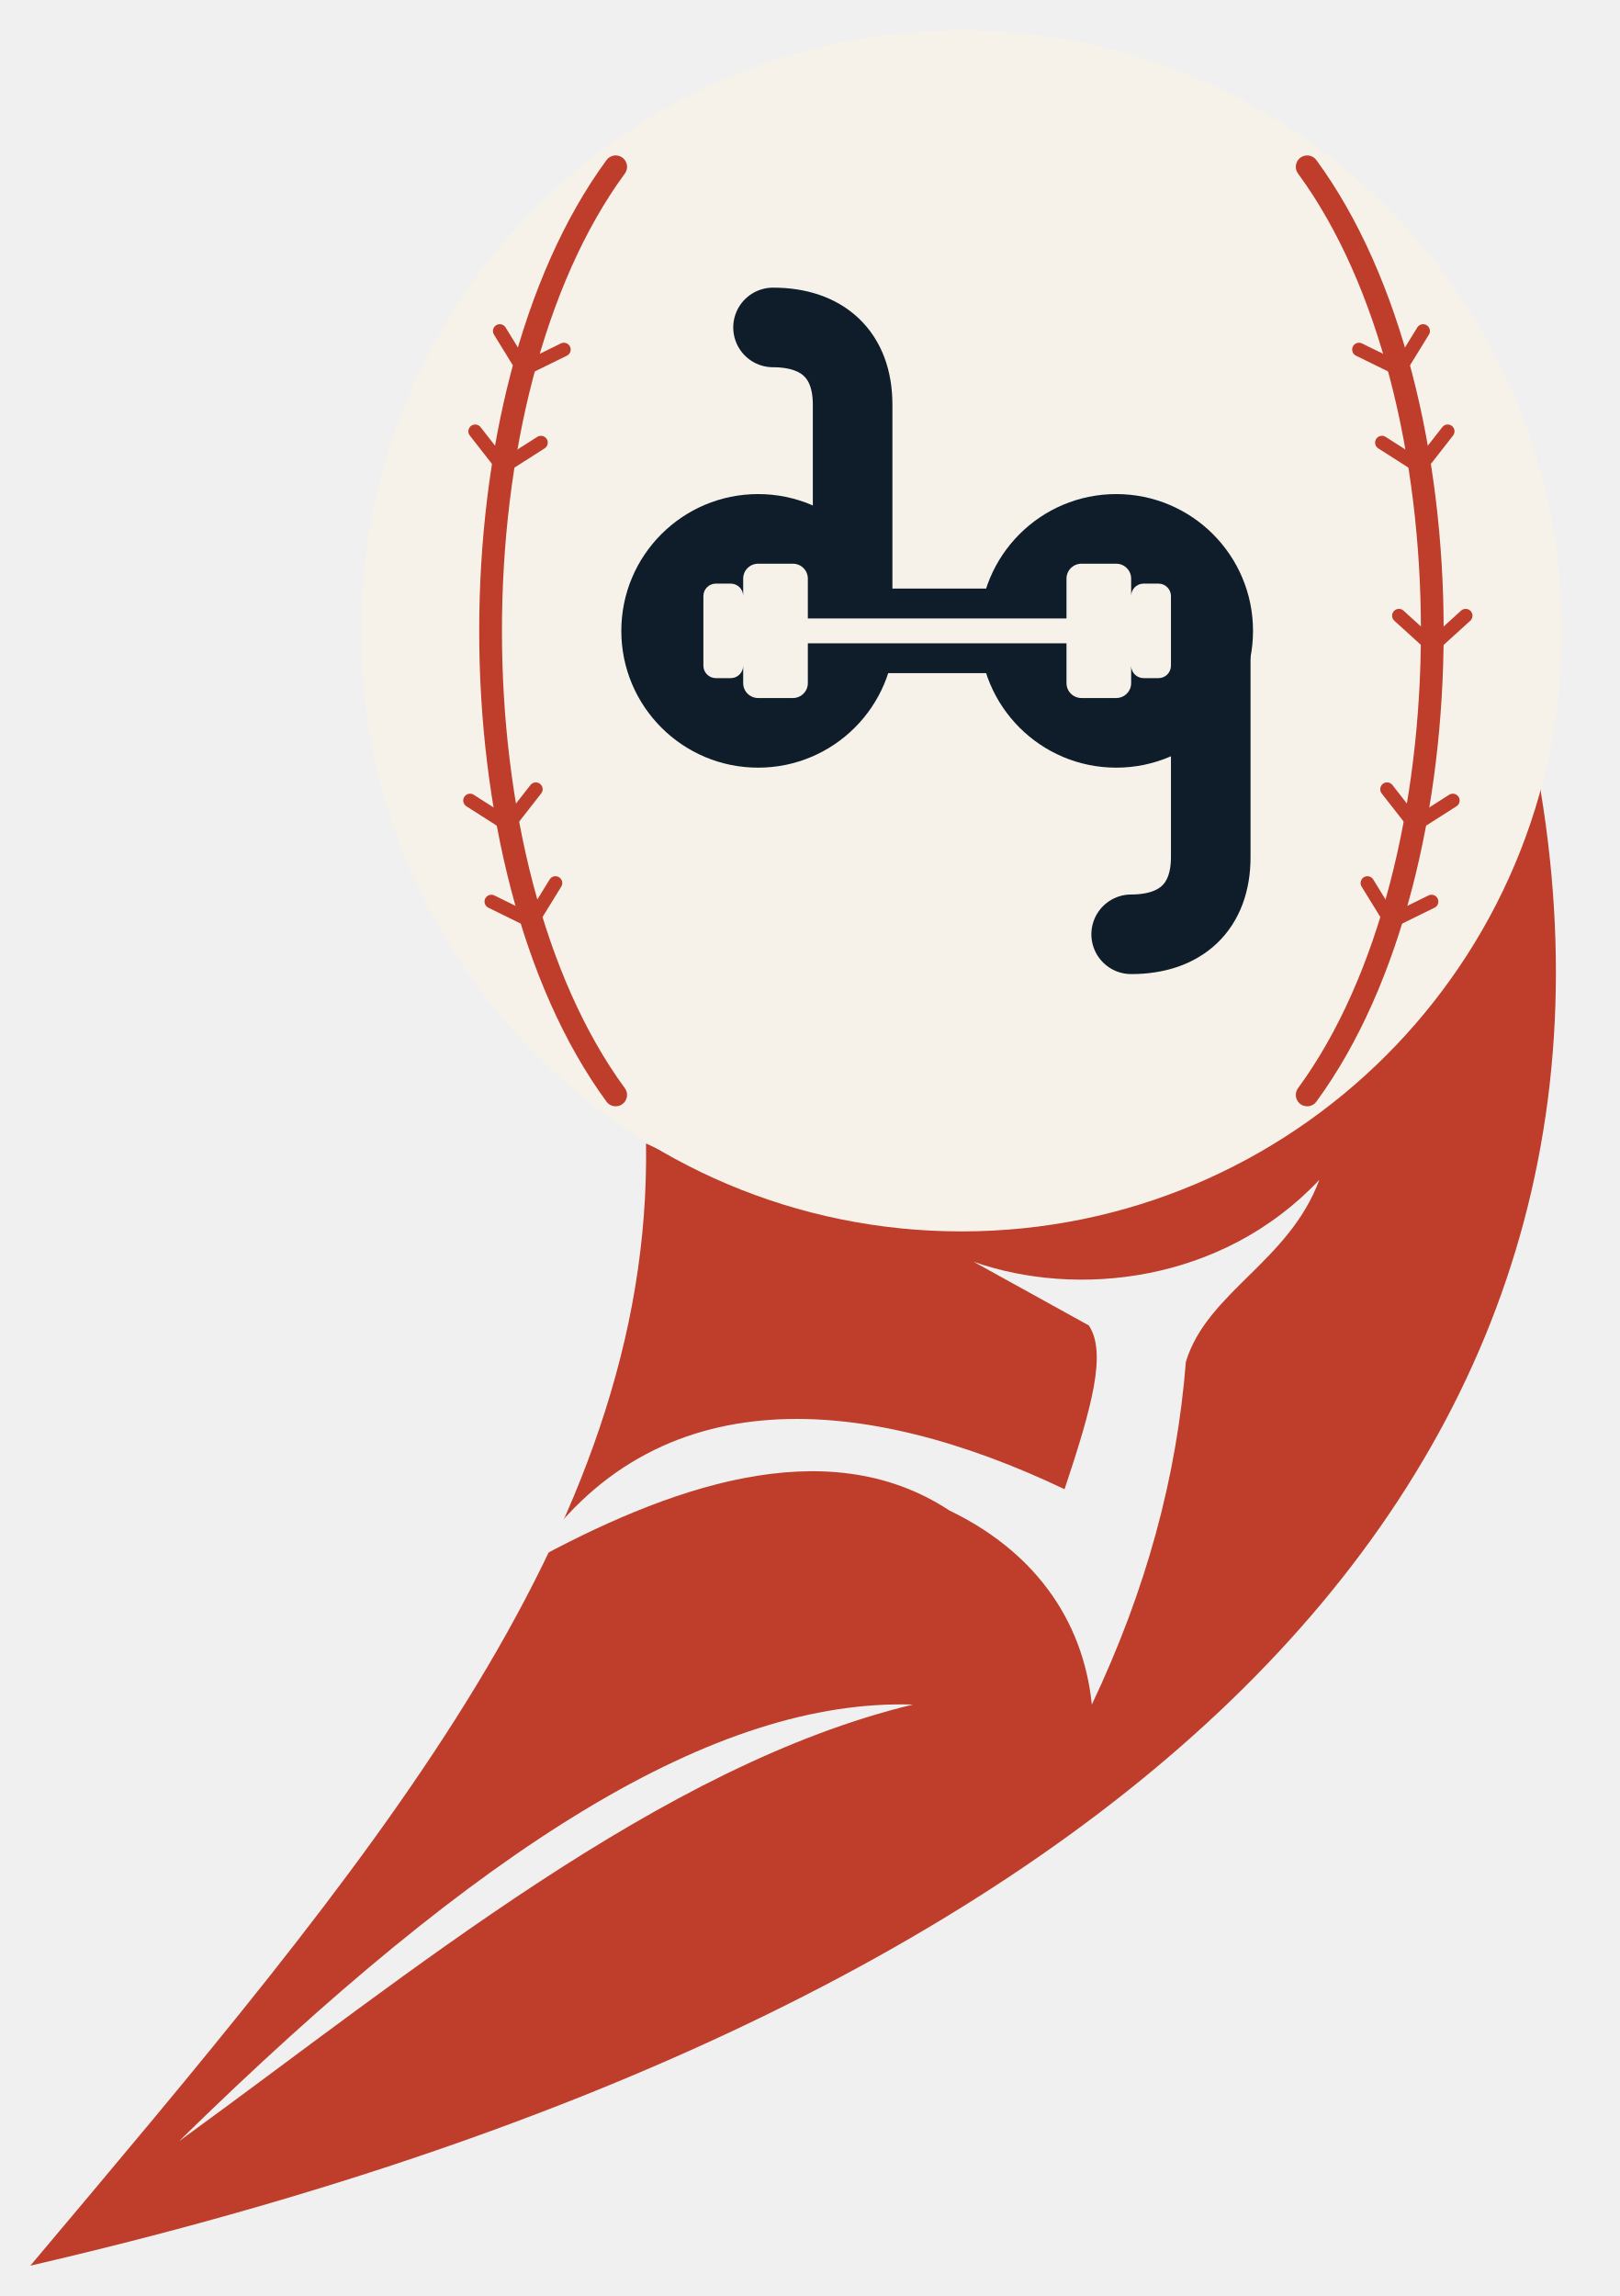
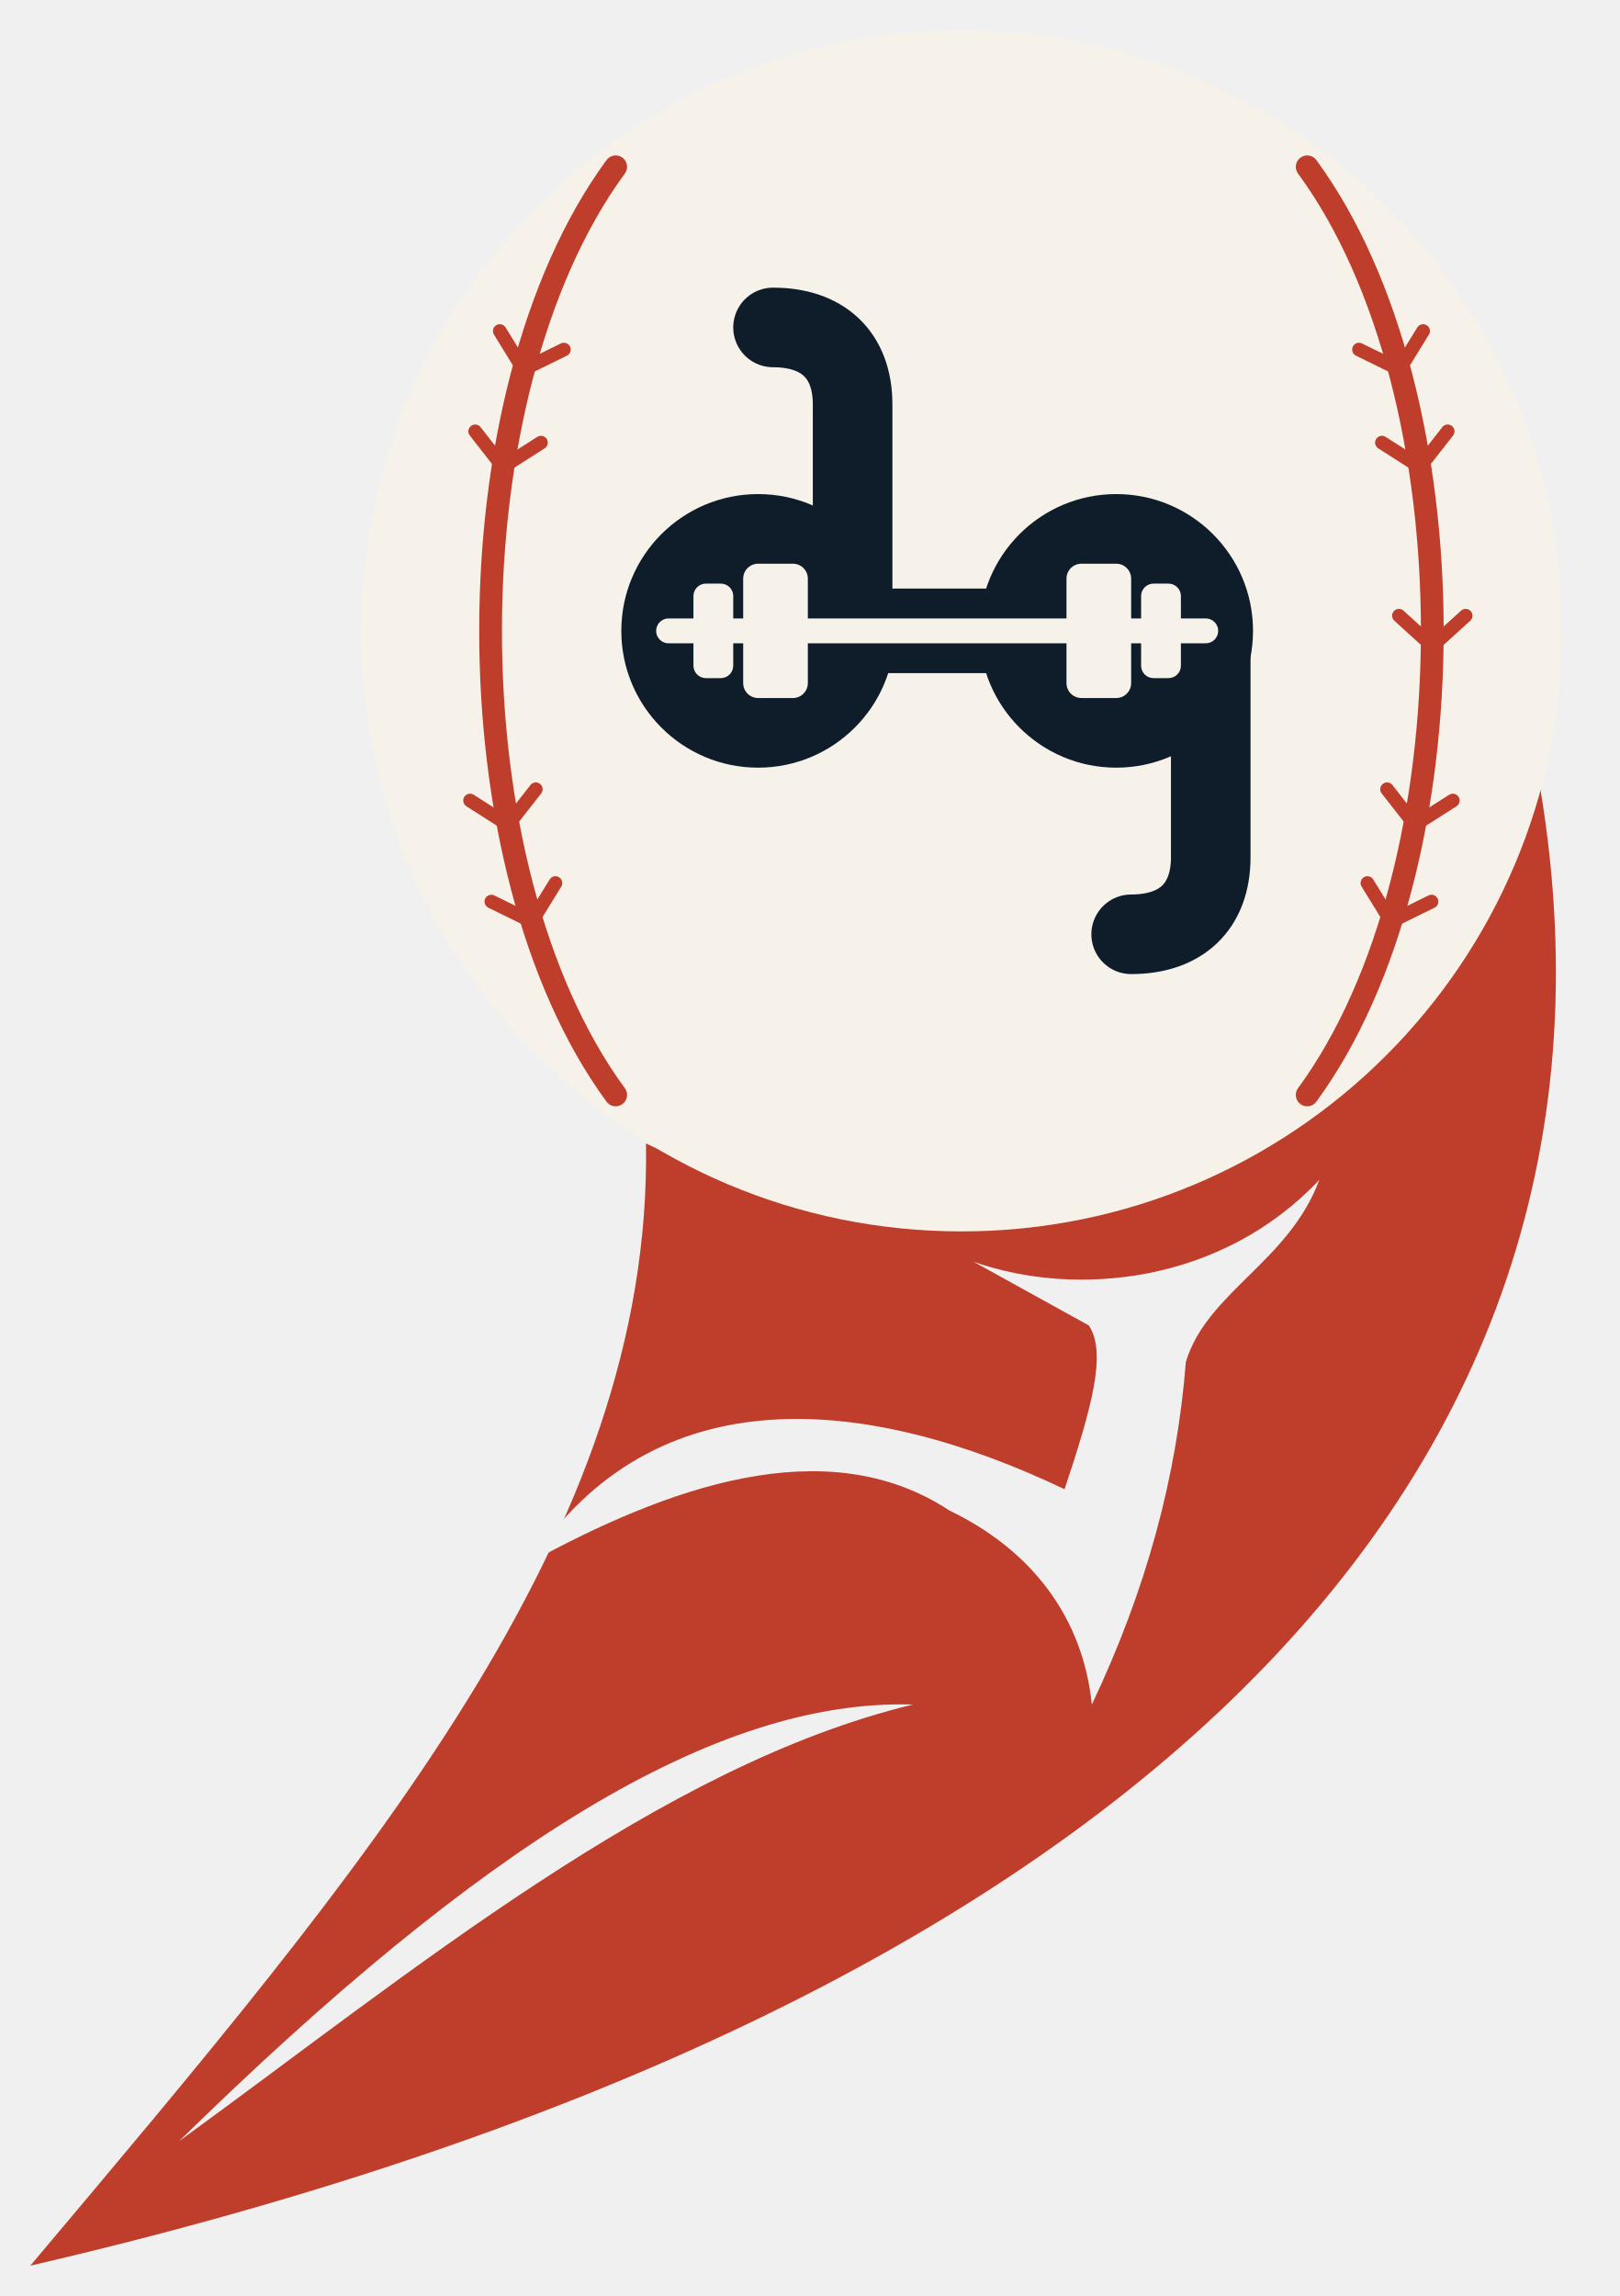
<svg xmlns="http://www.w3.org/2000/svg" viewBox="276 151 534 757" role="img" aria-label="The Glenn Standard logo">
  <defs>
    <mask id="tail-cut" maskUnits="userSpaceOnUse" x="0" y="0" width="1024" height="1024">
      <rect width="1024" height="1024" fill="white" />
      <g fill="black">
        <path d="M597 567 C631 579 679 574 711 540 C701 567 674 577 667 600 C664 638 654 675 636 713 C633 684 616 662 589 649 C548 622 495 642 451 666 C492 604 562 611 627 642 C636 615 641 597 635 588 C619 574 597 567 Z" />
        <path d="M335 857 C435 759 512 711 577 713 C494 733 412 801 335 857 Z" />
      </g>
    </mask>
  </defs>
  <path d="M783 406 C826 646 636 817 286 898 C397 766 491 657 489 528 C588 576 731 539 783 406 Z" fill="#BE3E2B" mask="url(#tail-cut)" />
  <circle cx="593" cy="359" r="198" fill="#F6F2EA" />
  <g fill="none" stroke="#BE3E2B" stroke-width="7.5" stroke-linecap="round">
    <path d="M479 206 C424 281 424 437 479 512" />
    <path d="M707 206 C762 281 762 437 707 512" />
  </g>
  <g fill="none" stroke="#BE3E2B" stroke-width="4.5" stroke-linecap="round" stroke-linejoin="round">
    <path d="M440.782 260.142 L448.572 272.803 L461.917 266.252 M432.674 293.211 L441.824 304.928 L454.357 296.933 M430.983 414.933 L443.516 422.928 L452.666 411.211 M438.005 448.252 L451.349 454.803 L459.140 442.142" />
    <path d="M745.218 260.142 L737.428 272.803 L724.083 266.252 M753.326 293.211 L744.176 304.928 L731.643 296.933 M759.250 354.000 L748.250 364.000 L737.250 354.000 M755.017 414.933 L742.484 422.928 L733.334 411.211 M747.995 448.252 L734.651 454.803 L726.860 442.142" />
  </g>
  <g transform="translate(585 359) scale(.82) translate(-593 -349)">
    <defs>
      <mask id="barbell-cut" maskUnits="userSpaceOnUse" x="400" y="180" width="380" height="360">
        <rect x="400" y="180" width="380" height="360" fill="white" />
        <g fill="black">
-           <path d="M521 322 H535 A6 6 0 0 1 541 328 V344 H645 V328 A6 6 0 0 1 651 322 H665 A6 6 0 0 1 671 328 V335 A5 5 0 0 1 676 330 H682 A5 5 0 0 1 687 335 V363 A5 5 0 0 1 682 368 H676 A5 5 0 0 1 671 363 V370 A6 6 0 0 1 665 376 H651 A6 6 0 0 1 645 370 V354 H541 V370 A6 6 0 0 1 535 376 H521 A6 6 0 0 1 515 370 V363 A5 5 0 0 1 510 368 H504 A5 5 0 0 1 499 363 V335 A5 5 0 0 1 504 330 H510 A5 5 0 0 1 515 335 V328 A6 6 0 0 1 521 322 Z" />
+           <rect x="480" y="344" width="226" height="10" rx="5" />
+           <rect x="515" y="322" width="26" height="54" rx="6" />
+           <rect x="645" y="322" width="26" height="54" rx="6" />
+           <rect x="495" y="330" width="16" height="38" rx="5" />
+           <rect x="675" y="330" width="16" height="38" rx="5" />
        </g>
      </mask>
    </defs>
    <g mask="url(#barbell-cut)">
      <g fill="#0F1D2B">
        <circle cx="521" cy="349" r="55" />
        <circle cx="665" cy="349" r="55" />
        <rect x="550" y="332" width="86" height="34" rx="10" />
      </g>
      <g fill="none" stroke="#0F1D2B" stroke-width="32" stroke-linecap="round" stroke-linejoin="round">
        <path d="M559 349 V258 C559 238 547 227 527 227" />
        <path d="M703 349 V440 C703 460 691 471 671 471" />
      </g>
    </g>
  </g>
</svg>
